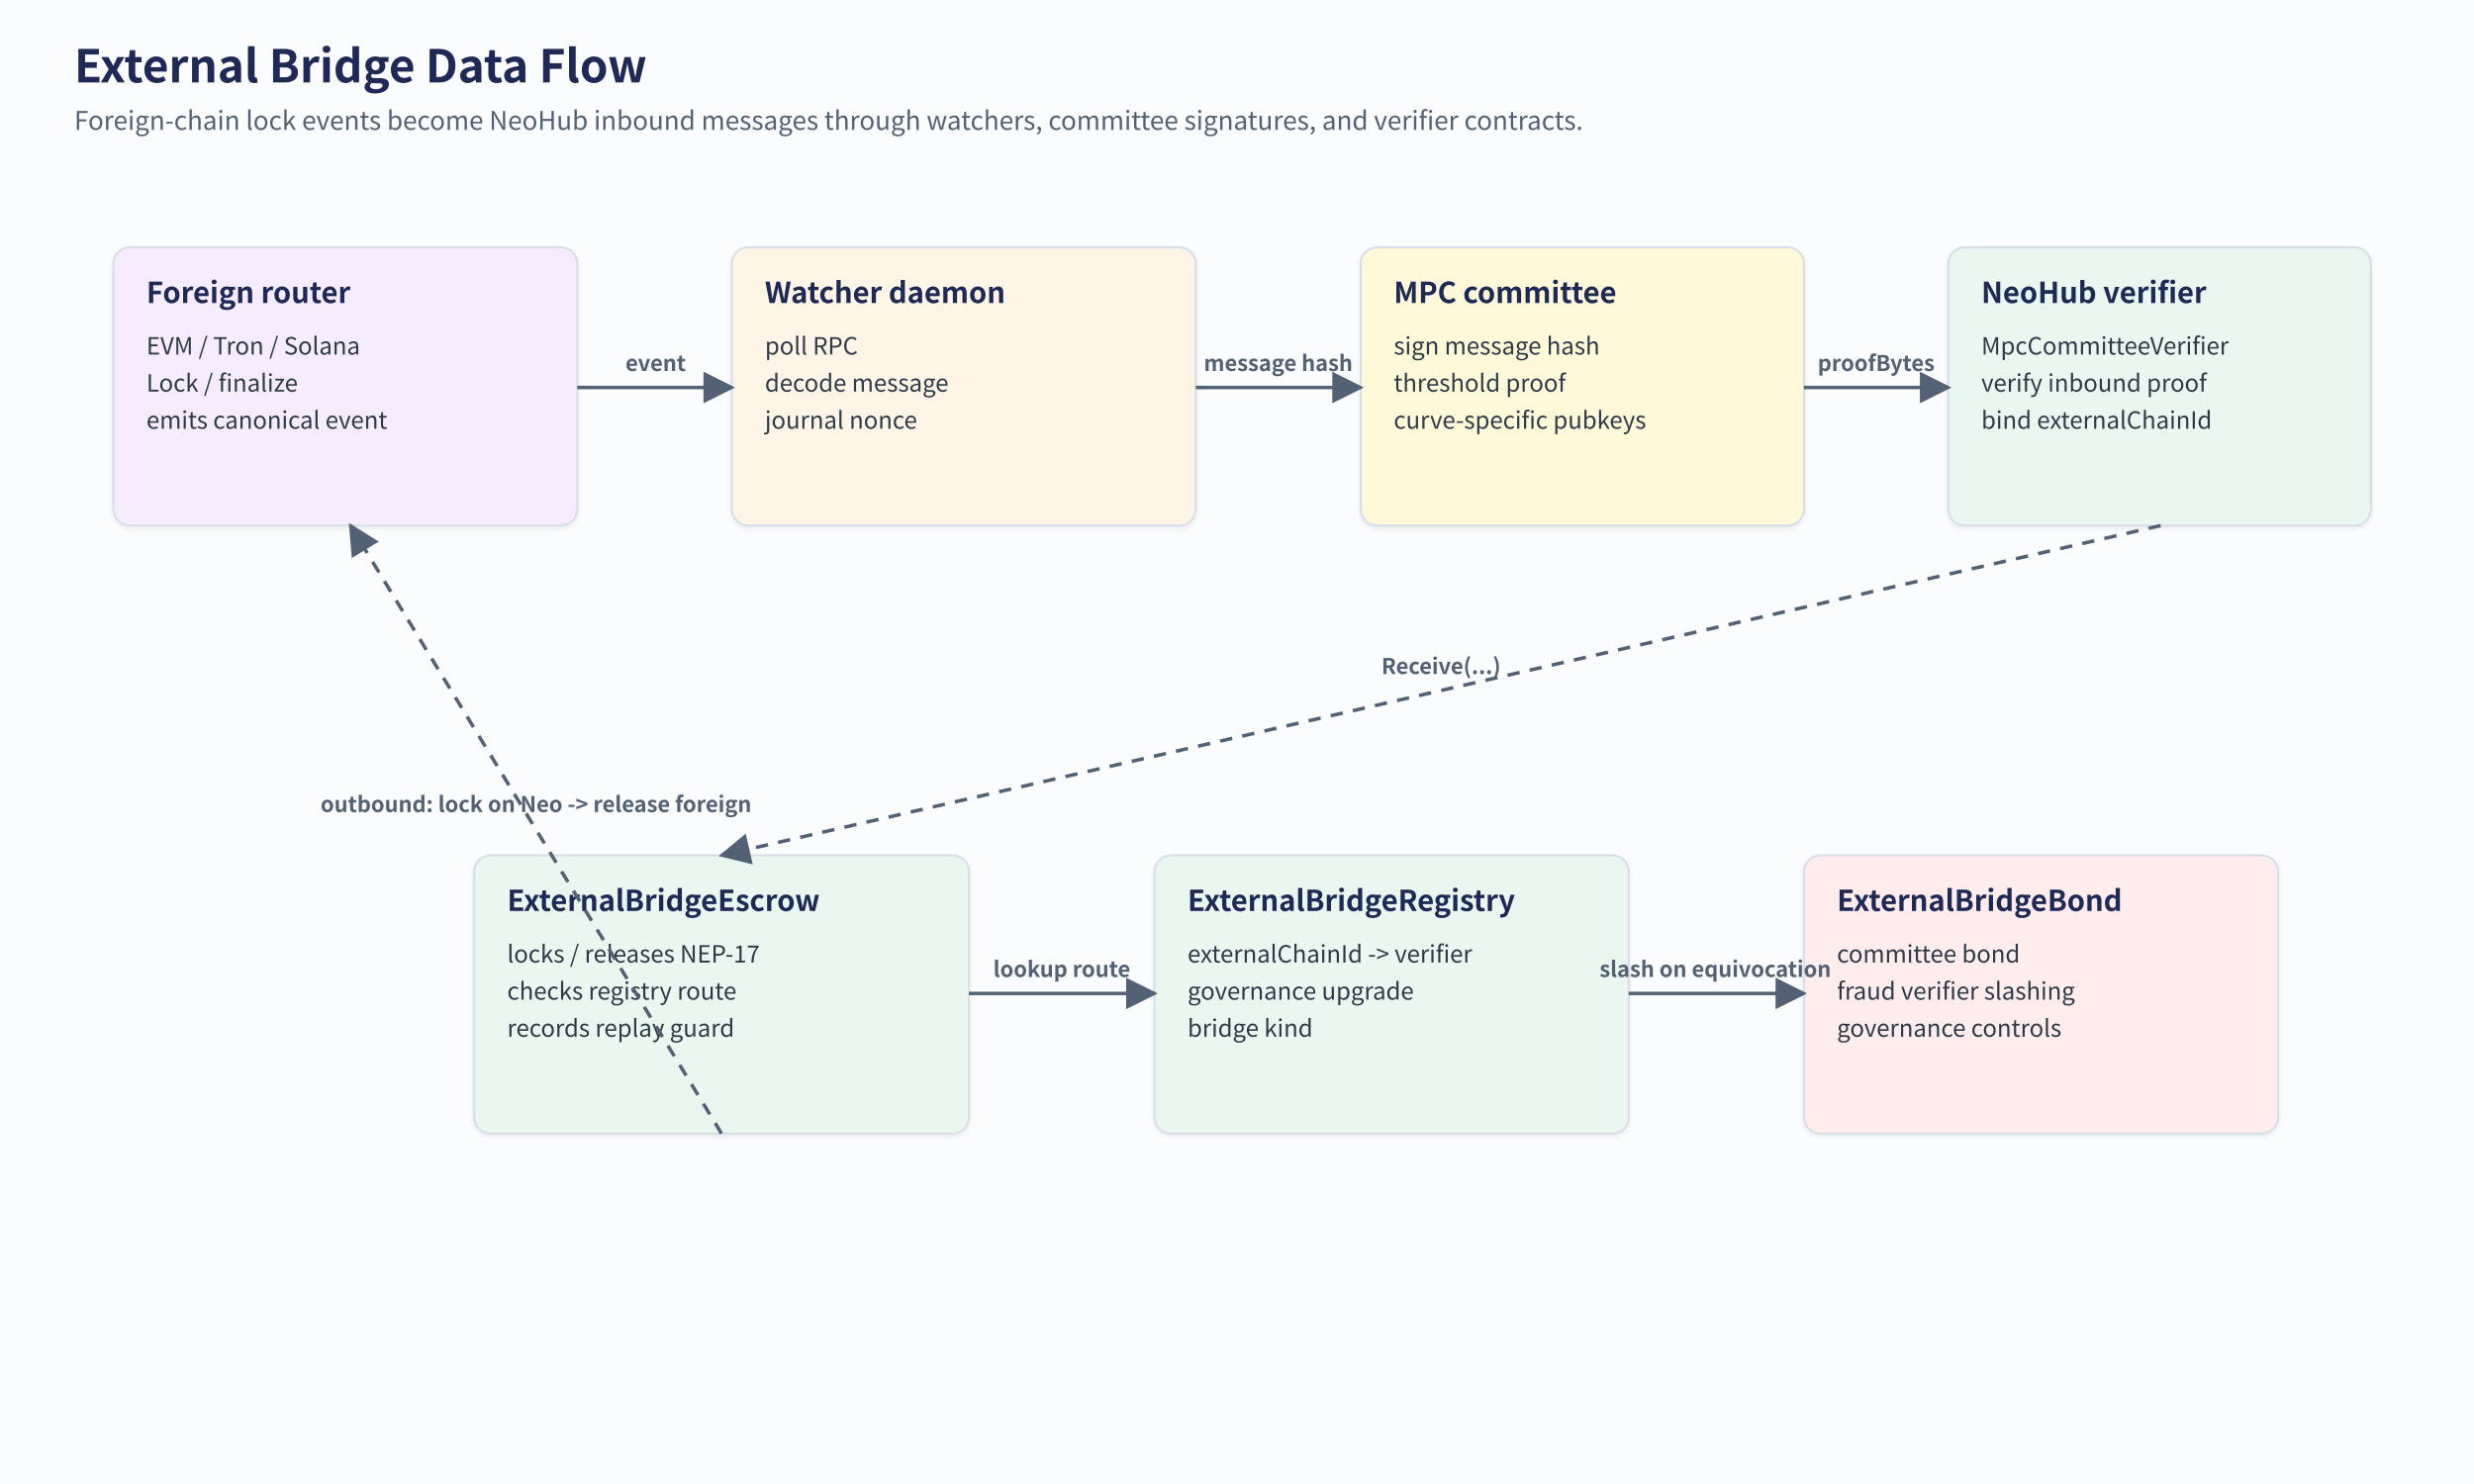
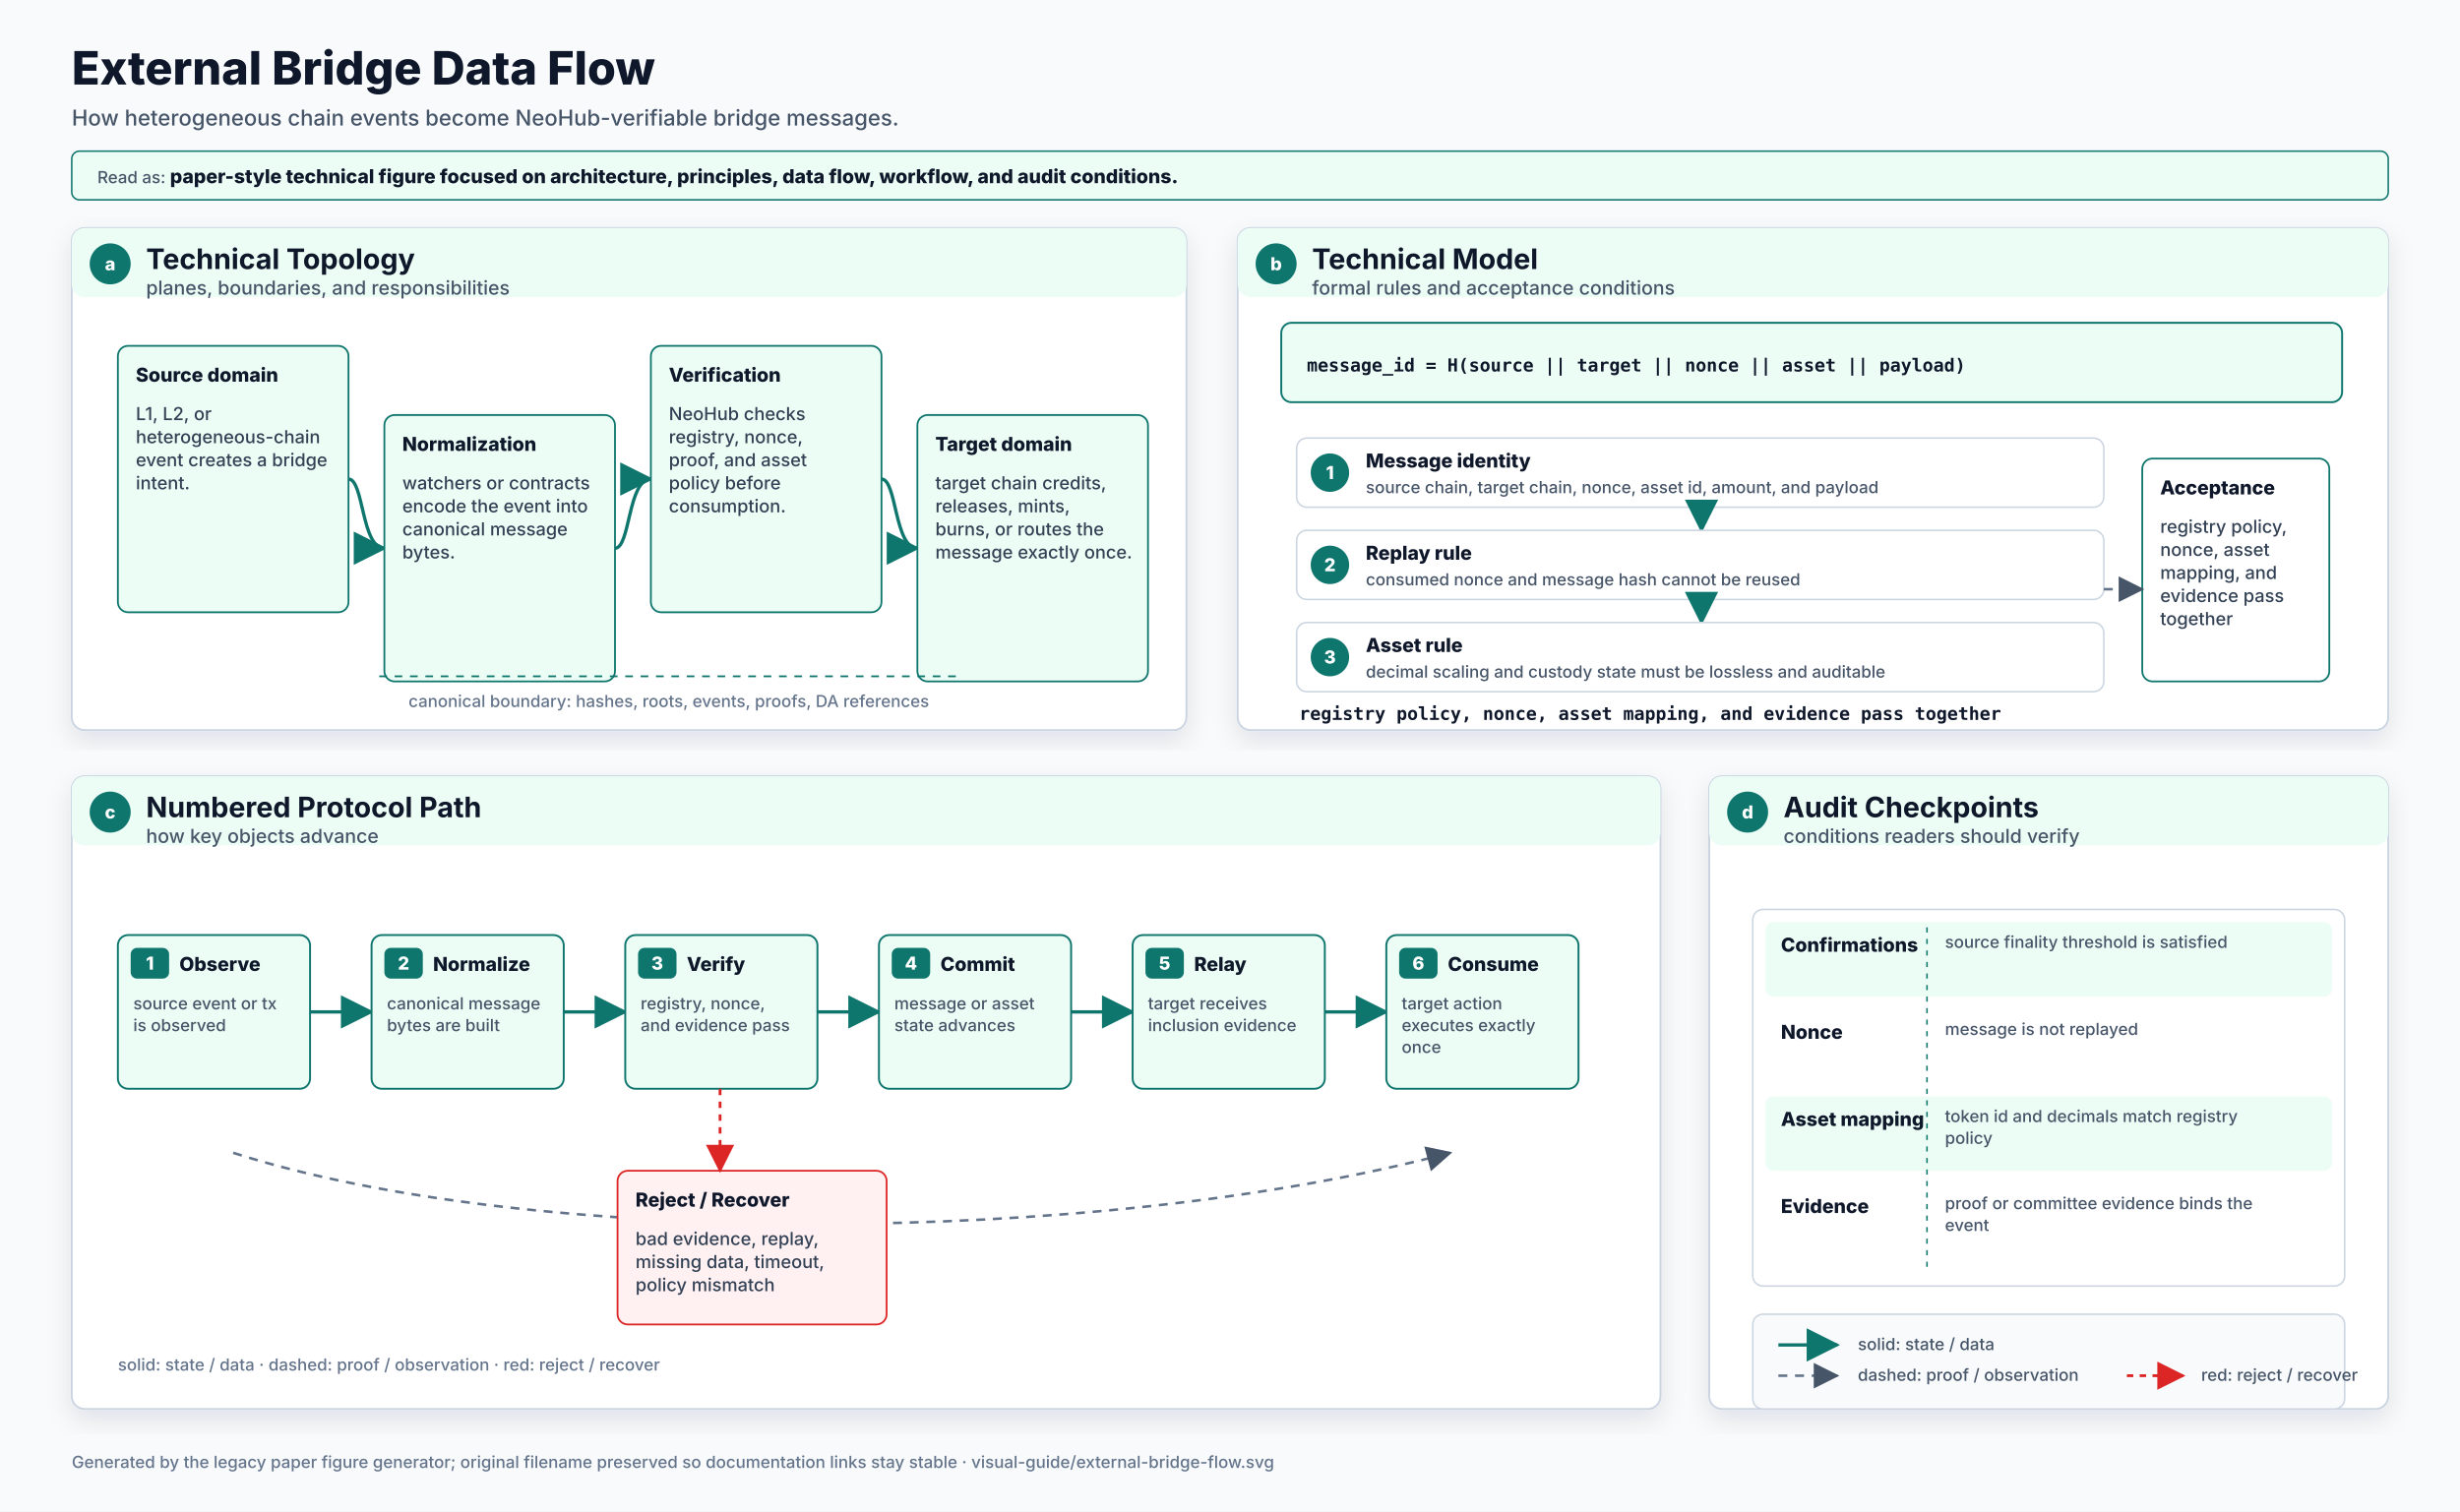
- <svg xmlns="http://www.w3.org/2000/svg" viewBox="0 0 1200 720" width="1200" height="720" font-family="'Noto Sans CJK SC', -apple-system, BlinkMacSystemFont, 'Segoe UI', Helvetica, Arial, sans-serif" role="img" aria-labelledby="title desc">
+ <svg xmlns="http://www.w3.org/2000/svg" width="1920" height="1180" viewBox="0 0 1920 1180" role="img" aria-label="External Bridge Data Flow">
  <defs>
-     <marker id="arrow" viewBox="0 0 10 10" refX="9" refY="5" markerWidth="9" markerHeight="9" orient="auto">
-       <path d="M0,0 L10,5 L0,10 Z" fill="#526173" />
+     <marker id="arrowAccent" viewBox="0 0 10 10" refX="9.2" refY="5" markerWidth="10" markerHeight="10" orient="auto">
+       <path d="M0,0 L10,5 L0,10 Z" fill="#0f766e" />
    </marker>
-     <filter id="card" x="-2%" y="-3%" width="104%" height="106%">
-       <feDropShadow dx="0" dy="1" stdDeviation="1.0" flood-color="#000000" flood-opacity="0.08" />
+     <marker id="arrowGray" viewBox="0 0 10 10" refX="9.2" refY="5" markerWidth="10" markerHeight="10" orient="auto">
+       <path d="M0,0 L10,5 L0,10 Z" fill="#475569" />
+     </marker>
+     <marker id="arrowFault" viewBox="0 0 10 10" refX="9.2" refY="5" markerWidth="10" markerHeight="10" orient="auto">
+       <path d="M0,0 L10,5 L0,10 Z" fill="#dc2626" />
+     </marker>
+     <filter id="shadow" x="-3%" y="-4%" width="106%" height="108%">
+       <feDropShadow dx="0" dy="8" stdDeviation="10" flood-color="#0f172a" flood-opacity="0.10" />
    </filter>
    <style>
-       .bg { fill: #fbfcfe; }
-       .page-title { font-size: 22px; font-weight: 750; fill: #1e2a55; }
-       .page-subtitle { font-size: 12.5px; fill: #526173; }
-       .box-title { font-size: 14px; font-weight: 750; fill: #1e2a55; }
-       .small-title { font-size: 12px; font-weight: 700; fill: #1e2a55; }
-       .lane-title { font-size: 13px; font-weight: 750; fill: #1e2a55; }
-       .body { font-size: 11.5px; fill: #2d3a48; }
-       .body-strong { font-size: 11.5px; font-weight: 700; fill: #1e2a55; }
-       .caption { font-size: 11px; fill: #526173; font-style: italic; }
-       .arrow { stroke: #526173; stroke-width: 1.7; }
-       .dashed { stroke-dasharray: 6 5; }
-       .arrow-label { font-size: 10.5px; fill: #526173; font-weight: 650; }
-       .lifeline { stroke: #c7d0dc; stroke-width: 1.1; stroke-dasharray: 4 4; }
-       .zone-title { font-size: 13px; font-weight: 750; fill: #526173; letter-spacing: .2px; }
-       .mono { font-family: 'Noto Sans Mono CJK SC', ui-monospace, SFMono-Regular, Consolas, monospace; font-size: 10.5px; fill: #1e2a55; }
-     </style>
+ .bg{fill:#f8fafc}.panel{fill:#ffffff;stroke:#cbd5e1;stroke-width:1.5;filter:url(#shadow)}
+ .title{font:800 36px 'Inter','Segoe UI',Arial,sans-serif;fill:#0f172a}.subtitle{font:500 17px 'Inter','Segoe UI',Arial,sans-serif;fill:#475569}
+ .panelTitle{font:750 22px 'Inter','Segoe UI',Arial,sans-serif;fill:#0f172a}.panelSub{font:500 15px 'Inter','Segoe UI',Arial,sans-serif;fill:#475569}
+ .strong{font:760 15px 'Inter','Segoe UI',Arial,sans-serif;fill:#0f172a}.body{font:500 14px 'Inter','Segoe UI',Arial,sans-serif;fill:#334155}.small{font:500 13px 'Inter','Segoe UI',Arial,sans-serif;fill:#475569}
+ .mono{font:650 14px 'Cascadia Mono','SFMono-Regular',Consolas,monospace;fill:#0f172a}.label{font:800 14px 'Inter','Segoe UI',Arial,sans-serif;fill:#ffffff}.caption{font:500 13px 'Inter','Segoe UI',Arial,sans-serif;fill:#64748b}
+ .accentArrow{stroke:#0f766e;stroke-width:2.6;fill:none;marker-end:url(#arrowAccent)}.dashArrow{stroke:#64748b;stroke-width:2.0;fill:none;stroke-dasharray:7 6;marker-end:url(#arrowGray)}.faultArrow{stroke:#dc2626;stroke-width:2.2;fill:none;stroke-dasharray:5 5;marker-end:url(#arrowFault)}
+ </style>
  </defs>
-   <rect class="bg" width="1200" height="720" />
-   <text x="36" y="40" class="page-title">External Bridge Data Flow</text>
-   <text x="36" y="63" class="page-subtitle">Foreign-chain lock events become NeoHub inbound messages through watchers, committee signatures, and verifier contracts.</text>
-   <g>
-     <rect x="55" y="120" width="225" height="135" rx="8" fill="#f7ecff" stroke="#d8dee8" filter="url(#card)" />
-     <text x="71" y="147" class="box-title">Foreign router</text>
-     <text x="71" y="172" class="body" text-anchor="start">
-       <tspan x="71" dy="0">EVM / Tron / Solana</tspan>
-       <tspan x="71" dy="18">Lock / finalize</tspan>
-       <tspan x="71" dy="18">emits canonical event</tspan>
-     </text>
-   </g>
-   <g>
-     <rect x="355" y="120" width="225" height="135" rx="8" fill="#fff5e6" stroke="#d8dee8" filter="url(#card)" />
-     <text x="371" y="147" class="box-title">Watcher daemon</text>
-     <text x="371" y="172" class="body" text-anchor="start">
-       <tspan x="371" dy="0">poll RPC</tspan>
-       <tspan x="371" dy="18">decode message</tspan>
-       <tspan x="371" dy="18">journal nonce</tspan>
-     </text>
-   </g>
-   <g>
-     <rect x="660" y="120" width="215" height="135" rx="8" fill="#fff9d9" stroke="#d8dee8" filter="url(#card)" />
-     <text x="676" y="147" class="box-title">MPC committee</text>
-     <text x="676" y="172" class="body" text-anchor="start">
-       <tspan x="676" dy="0">sign message hash</tspan>
-       <tspan x="676" dy="18">threshold proof</tspan>
-       <tspan x="676" dy="18">curve-specific pubkeys</tspan>
-     </text>
-   </g>
-   <g>
-     <rect x="945" y="120" width="205" height="135" rx="8" fill="#eaf7f0" stroke="#d8dee8" filter="url(#card)" />
-     <text x="961" y="147" class="box-title">NeoHub verifier</text>
-     <text x="961" y="172" class="body" text-anchor="start">
-       <tspan x="961" dy="0">MpcCommitteeVerifier</tspan>
-       <tspan x="961" dy="18">verify inbound proof</tspan>
-       <tspan x="961" dy="18">bind externalChainId</tspan>
-     </text>
-   </g>
-   <g>
-     <rect x="230" y="415" width="240" height="135" rx="8" fill="#eaf7f0" stroke="#d8dee8" filter="url(#card)" />
-     <text x="246" y="442" class="box-title">ExternalBridgeEscrow</text>
-     <text x="246" y="467" class="body" text-anchor="start">
-       <tspan x="246" dy="0">locks / releases NEP-17</tspan>
-       <tspan x="246" dy="18">checks registry route</tspan>
-       <tspan x="246" dy="18">records replay guard</tspan>
-     </text>
-   </g>
-   <g>
-     <rect x="560" y="415" width="230" height="135" rx="8" fill="#eaf7f0" stroke="#d8dee8" filter="url(#card)" />
-     <text x="576" y="442" class="box-title">ExternalBridgeRegistry</text>
-     <text x="576" y="467" class="body" text-anchor="start">
-       <tspan x="576" dy="0">externalChainId -&gt; verifier</tspan>
-       <tspan x="576" dy="18">governance upgrade</tspan>
-       <tspan x="576" dy="18">bridge kind</tspan>
-     </text>
-   </g>
-   <g>
-     <rect x="875" y="415" width="230" height="135" rx="8" fill="#ffecec" stroke="#d8dee8" filter="url(#card)" />
-     <text x="891" y="442" class="box-title">ExternalBridgeBond</text>
-     <text x="891" y="467" class="body" text-anchor="start">
-       <tspan x="891" dy="0">committee bond</tspan>
-       <tspan x="891" dy="18">fraud verifier slashing</tspan>
-       <tspan x="891" dy="18">governance controls</tspan>
-     </text>
-   </g>
-   <line x1="280" y1="188" x2="355" y2="188" class="arrow" marker-end="url(#arrow)" />
-   <text x="318" y="180" text-anchor="middle" class="arrow-label">event</text>
-   <line x1="580" y1="188" x2="660" y2="188" class="arrow" marker-end="url(#arrow)" />
-   <text x="620" y="180" text-anchor="middle" class="arrow-label">message hash</text>
-   <line x1="875" y1="188" x2="945" y2="188" class="arrow" marker-end="url(#arrow)" />
-   <text x="910" y="180" text-anchor="middle" class="arrow-label">proofBytes</text>
-   <line x1="1048" y1="255" x2="350" y2="415" class="arrow dashed" marker-end="url(#arrow)" />
-   <text x="699" y="327" text-anchor="middle" class="arrow-label">Receive(...)</text>
-   <line x1="470" y1="482" x2="560" y2="482" class="arrow" marker-end="url(#arrow)" />
-   <text x="515" y="474" text-anchor="middle" class="arrow-label">lookup route</text>
-   <line x1="790" y1="482" x2="875" y2="482" class="arrow" marker-end="url(#arrow)" />
-   <text x="832" y="474" text-anchor="middle" class="arrow-label">slash on equivocation</text>
-   <line x1="350" y1="550" x2="170" y2="255" class="arrow dashed" marker-end="url(#arrow)" />
-   <text x="260" y="394" text-anchor="middle" class="arrow-label">outbound: lock on Neo -&gt; release foreign</text>
+   <rect class="bg" width="1920" height="1180" />
+   <text x="56" y="66" class="title">External Bridge Data Flow</text>
+   <text x="56" y="98" class="subtitle">How heterogeneous chain events become NeoHub-verifiable bridge messages.</text>
+   <rect x="56" y="118" width="1808" height="38" rx="6" fill="#ecfdf5" stroke="#0f766e" stroke-width="1.2" />
+   <text x="76" y="143" class="small">Read as: <tspan class="strong">paper-style technical figure focused on architecture, principles, data flow, workflow, and audit conditions.</tspan>
+   </text>
+   <rect x="56" y="178" width="870" height="392" rx="10" class="panel" />
+   <rect x="56" y="178" width="870" height="54" rx="10" fill="#ecfdf5" />
+   <circle cx="86" cy="206" r="16" fill="#0f766e" />
+   <text x="86" y="211" text-anchor="middle" class="label">a</text>
+   <text x="114" y="210" class="panelTitle">Technical Topology</text>
+   <text x="114" y="230" class="panelSub">planes, boundaries, and responsibilities</text>
+   <rect x="966" y="178" width="898" height="392" rx="10" class="panel" />
+   <rect x="966" y="178" width="898" height="54" rx="10" fill="#ecfdf5" />
+   <circle cx="996" cy="206" r="16" fill="#0f766e" />
+   <text x="996" y="211" text-anchor="middle" class="label">b</text>
+   <text x="1024" y="210" class="panelTitle">Technical Model</text>
+   <text x="1024" y="230" class="panelSub">formal rules and acceptance conditions</text>
+   <rect x="56" y="606" width="1240" height="494" rx="10" class="panel" />
+   <rect x="56" y="606" width="1240" height="54" rx="10" fill="#ecfdf5" />
+   <circle cx="86" cy="634" r="16" fill="#0f766e" />
+   <text x="86" y="639" text-anchor="middle" class="label">c</text>
+   <text x="114" y="638" class="panelTitle">Numbered Protocol Path</text>
+   <text x="114" y="658" class="panelSub">how key objects advance</text>
+   <rect x="1334" y="606" width="530" height="494" rx="10" class="panel" />
+   <rect x="1334" y="606" width="530" height="54" rx="10" fill="#ecfdf5" />
+   <circle cx="1364" cy="634" r="16" fill="#0f766e" />
+   <text x="1364" y="639" text-anchor="middle" class="label">d</text>
+   <text x="1392" y="638" class="panelTitle">Audit Checkpoints</text>
+   <text x="1392" y="658" class="panelSub">conditions readers should verify</text>
+   <rect x="92" y="270" width="180" height="208" rx="8" fill="#ecfdf5" stroke="#0f766e" stroke-width="1.4" />
+   <text x="106" y="298" class="strong">Source domain</text>
+   <text x="106" y="328" class="body">L1, L2, or</text>
+   <text x="106" y="346" class="body">heterogeneous-chain</text>
+   <text x="106" y="364" class="body">event creates a bridge</text>
+   <text x="106" y="382" class="body">intent.</text>
+   <path class="accentArrow" d="M272 374 C284 374 282 428 300 428" />
+   <rect x="300" y="324" width="180" height="208" rx="8" fill="#ecfdf5" stroke="#0f766e" stroke-width="1.4" />
+   <text x="314" y="352" class="strong">Normalization</text>
+   <text x="314" y="382" class="body">watchers or contracts</text>
+   <text x="314" y="400" class="body">encode the event into</text>
+   <text x="314" y="418" class="body">canonical message</text>
+   <text x="314" y="436" class="body">bytes.</text>
+   <path class="accentArrow" d="M480 428 C492 428 490 374 508 374" />
+   <rect x="508" y="270" width="180" height="208" rx="8" fill="#ecfdf5" stroke="#0f766e" stroke-width="1.4" />
+   <text x="522" y="298" class="strong">Verification</text>
+   <text x="522" y="328" class="body">NeoHub checks</text>
+   <text x="522" y="346" class="body">registry, nonce,</text>
+   <text x="522" y="364" class="body">proof, and asset</text>
+   <text x="522" y="382" class="body">policy before</text>
+   <text x="522" y="400" class="body">consumption.</text>
+   <path class="accentArrow" d="M688 374 C700 374 698 428 716 428" />
+   <rect x="716" y="324" width="180" height="208" rx="8" fill="#ecfdf5" stroke="#0f766e" stroke-width="1.4" />
+   <text x="730" y="352" class="strong">Target domain</text>
+   <text x="730" y="382" class="body">target chain credits,</text>
+   <text x="730" y="400" class="body">releases, mints,</text>
+   <text x="730" y="418" class="body">burns, or routes the</text>
+   <text x="730" y="436" class="body">message exactly once.</text>
+   <line x1="296" y1="528" x2="752" y2="528" stroke="#0f766e" stroke-width="1.4" stroke-dasharray="6 6" />
+   <text x="522" y="552" class="caption" text-anchor="middle">canonical boundary: hashes, roots, events, proofs, DA references</text>
+   <rect x="1000" y="252" width="828" height="62" rx="8" fill="#ecfdf5" stroke="#0f766e" stroke-width="1.5" />
+   <text x="1020" y="290" class="mono">message_id = H(source || target || nonce || asset || payload)</text>
+   <rect x="1012" y="342" width="630" height="54" rx="8" fill="#ffffff" stroke="#cbd5e1" stroke-width="1.2" />
+   <circle cx="1038" cy="369" r="15" fill="#0f766e" />
+   <text x="1038" y="374" text-anchor="middle" class="label">1</text>
+   <text x="1066" y="365" class="strong">Message identity</text>
+   <text x="1066" y="385" class="small">source chain, target chain, nonce, asset id, amount, and payload</text>
+   <path class="accentArrow" d="M1328 396 L1328 414" />
+   <rect x="1012" y="414" width="630" height="54" rx="8" fill="#ffffff" stroke="#cbd5e1" stroke-width="1.2" />
+   <circle cx="1038" cy="441" r="15" fill="#0f766e" />
+   <text x="1038" y="446" text-anchor="middle" class="label">2</text>
+   <text x="1066" y="437" class="strong">Replay rule</text>
+   <text x="1066" y="457" class="small">consumed nonce and message hash cannot be reused</text>
+   <path class="accentArrow" d="M1328 468 L1328 486" />
+   <rect x="1012" y="486" width="630" height="54" rx="8" fill="#ffffff" stroke="#cbd5e1" stroke-width="1.2" />
+   <circle cx="1038" cy="513" r="15" fill="#0f766e" />
+   <text x="1038" y="518" text-anchor="middle" class="label">3</text>
+   <text x="1066" y="509" class="strong">Asset rule</text>
+   <text x="1066" y="529" class="small">decimal scaling and custody state must be lossless and auditable</text>
+   <rect x="1672" y="358" width="146" height="174" rx="8" fill="#ffffff" stroke="#0f766e" stroke-width="1.4" />
+   <text x="1686" y="386" class="strong">Acceptance</text>
+   <text x="1686" y="416" class="body">registry policy,</text>
+   <text x="1686" y="434" class="body">nonce, asset</text>
+   <text x="1686" y="452" class="body">mapping, and</text>
+   <text x="1686" y="470" class="body">evidence pass</text>
+   <text x="1686" y="488" class="body">together</text>
+   <path class="dashArrow" d="M1642 460 L1672 460" />
+   <text x="1014" y="562" class="mono">registry policy, nonce, asset mapping, and evidence pass together</text>
+   <rect x="92" y="730" width="150" height="120" rx="8" fill="#ecfdf5" stroke="#0f766e" stroke-width="1.5" />
+   <rect x="102" y="740" width="30" height="24" rx="5" fill="#0f766e" />
+   <text x="117" y="757" text-anchor="middle" class="label">1</text>
+   <text x="140" y="758" class="strong">Observe</text>
+   <text x="104" y="788" class="small">source event or tx</text>
+   <text x="104" y="805" class="small">is observed</text>
+   <path class="accentArrow" d="M242 790 L290 790" />
+   <rect x="290" y="730" width="150" height="120" rx="8" fill="#ecfdf5" stroke="#0f766e" stroke-width="1.5" />
+   <rect x="300" y="740" width="30" height="24" rx="5" fill="#0f766e" />
+   <text x="315" y="757" text-anchor="middle" class="label">2</text>
+   <text x="338" y="758" class="strong">Normalize</text>
+   <text x="302" y="788" class="small">canonical message</text>
+   <text x="302" y="805" class="small">bytes are built</text>
+   <path class="accentArrow" d="M440 790 L488 790" />
+   <rect x="488" y="730" width="150" height="120" rx="8" fill="#ecfdf5" stroke="#0f766e" stroke-width="1.5" />
+   <rect x="498" y="740" width="30" height="24" rx="5" fill="#0f766e" />
+   <text x="513" y="757" text-anchor="middle" class="label">3</text>
+   <text x="536" y="758" class="strong">Verify</text>
+   <text x="500" y="788" class="small">registry, nonce,</text>
+   <text x="500" y="805" class="small">and evidence pass</text>
+   <path class="accentArrow" d="M638 790 L686 790" />
+   <rect x="686" y="730" width="150" height="120" rx="8" fill="#ecfdf5" stroke="#0f766e" stroke-width="1.5" />
+   <rect x="696" y="740" width="30" height="24" rx="5" fill="#0f766e" />
+   <text x="711" y="757" text-anchor="middle" class="label">4</text>
+   <text x="734" y="758" class="strong">Commit</text>
+   <text x="698" y="788" class="small">message or asset</text>
+   <text x="698" y="805" class="small">state advances</text>
+   <path class="accentArrow" d="M836 790 L884 790" />
+   <rect x="884" y="730" width="150" height="120" rx="8" fill="#ecfdf5" stroke="#0f766e" stroke-width="1.5" />
+   <rect x="894" y="740" width="30" height="24" rx="5" fill="#0f766e" />
+   <text x="909" y="757" text-anchor="middle" class="label">5</text>
+   <text x="932" y="758" class="strong">Relay</text>
+   <text x="896" y="788" class="small">target receives</text>
+   <text x="896" y="805" class="small">inclusion evidence</text>
+   <path class="accentArrow" d="M1034 790 L1082 790" />
+   <rect x="1082" y="730" width="150" height="120" rx="8" fill="#ecfdf5" stroke="#0f766e" stroke-width="1.5" />
+   <rect x="1092" y="740" width="30" height="24" rx="5" fill="#0f766e" />
+   <text x="1107" y="757" text-anchor="middle" class="label">6</text>
+   <text x="1130" y="758" class="strong">Consume</text>
+   <text x="1094" y="788" class="small">target action</text>
+   <text x="1094" y="805" class="small">executes exactly</text>
+   <text x="1094" y="822" class="small">once</text>
+   <path class="dashArrow" d="M182 900 C412 974 852 974 1132 900" />
+   <rect x="482" y="914" width="210" height="120" rx="8" fill="#fff1f2" stroke="#dc2626" stroke-width="1.4" />
+   <text x="496" y="942" class="strong">Reject / Recover</text>
+   <text x="496" y="972" class="body">bad evidence, replay,</text>
+   <text x="496" y="990" class="body">missing data, timeout,</text>
+   <text x="496" y="1008" class="body">policy mismatch</text>
+   <path class="faultArrow" d="M562 850 L562 914" />
+   <text x="92" y="1070" class="caption">solid: state / data · dashed: proof / observation · red: reject / recover</text>
+   <rect x="1368" y="710" width="462" height="294" rx="8" fill="#ffffff" stroke="#cbd5e1" stroke-width="1.2" />
+   <rect x="1378" y="720" width="442" height="58" rx="6" fill="#ecfdf5" />
+   <text x="1390" y="743" class="strong">Confirmations</text>
+   <text x="1518" y="740" class="small">source finality threshold is satisfied</text>
+   <rect x="1378" y="788" width="442" height="58" rx="6" fill="#ffffff" />
+   <text x="1390" y="811" class="strong">Nonce</text>
+   <text x="1518" y="808" class="small">message is not replayed</text>
+   <rect x="1378" y="856" width="442" height="58" rx="6" fill="#ecfdf5" />
+   <text x="1390" y="879" class="strong">Asset mapping</text>
+   <text x="1518" y="876" class="small">token id and decimals match registry</text>
+   <text x="1518" y="893" class="small">policy</text>
+   <rect x="1378" y="924" width="442" height="58" rx="6" fill="#ffffff" />
+   <text x="1390" y="947" class="strong">Evidence</text>
+   <text x="1518" y="944" class="small">proof or committee evidence binds the</text>
+   <text x="1518" y="961" class="small">event</text>
+   <line x1="1504" y1="724" x2="1504" y2="992" stroke="#0f766e" stroke-width="1.2" stroke-dasharray="4 5" />
+   <rect x="1368" y="1026" width="462" height="74" rx="8" fill="#f8fafc" stroke="#cbd5e1" stroke-width="1.2" />
+   <line x1="1388" y1="1050" x2="1434" y2="1050" stroke="#0f766e" stroke-width="2.6" marker-end="url(#arrowAccent)" />
+   <text x="1450" y="1054" class="small">solid: state / data</text>
+   <line x1="1388" y1="1074" x2="1434" y2="1074" stroke="#64748b" stroke-width="2.0" stroke-dasharray="7 6" marker-end="url(#arrowGray)" />
+   <text x="1450" y="1078" class="small">dashed: proof / observation</text>
+   <line x1="1660" y1="1074" x2="1704" y2="1074" stroke="#dc2626" stroke-width="2.2" stroke-dasharray="5 5" marker-end="url(#arrowFault)" />
+   <text x="1718" y="1078" class="small">red: reject / recover</text>
+   <text x="56" y="1146" class="caption">Generated by the legacy paper figure generator; original filename preserved so documentation links stay stable · visual-guide/external-bridge-flow.svg</text>
</svg>
